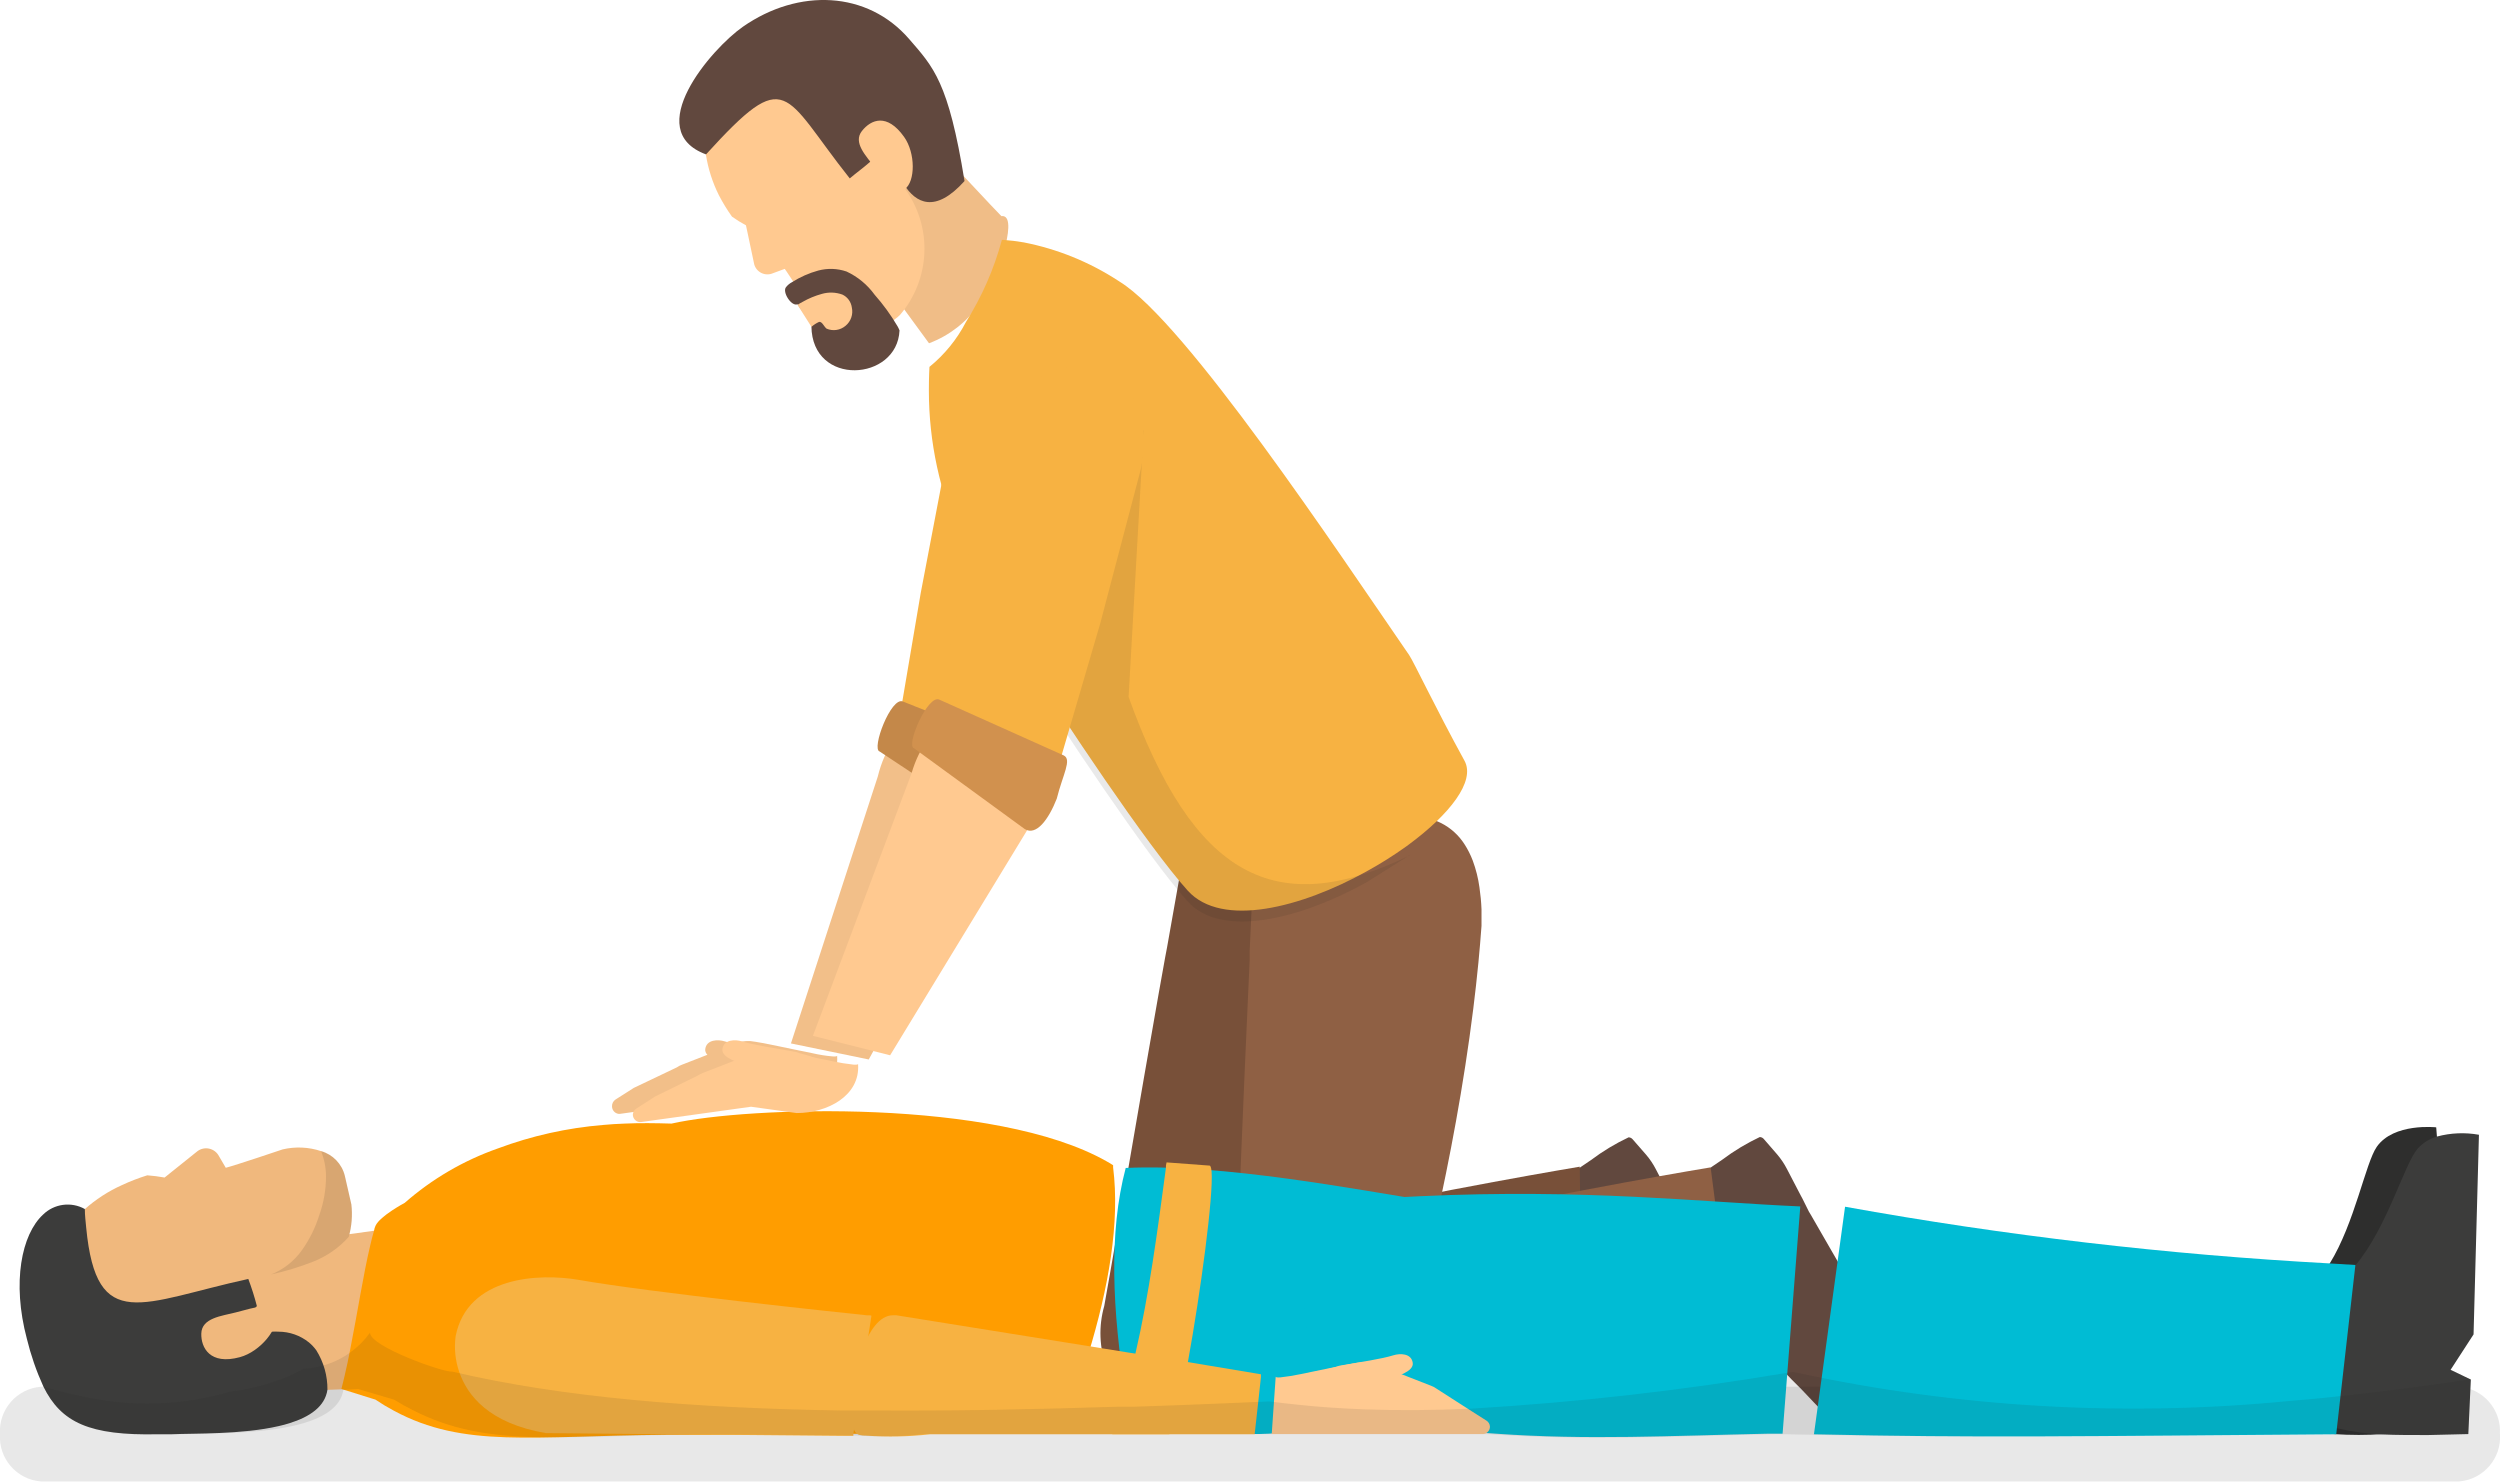
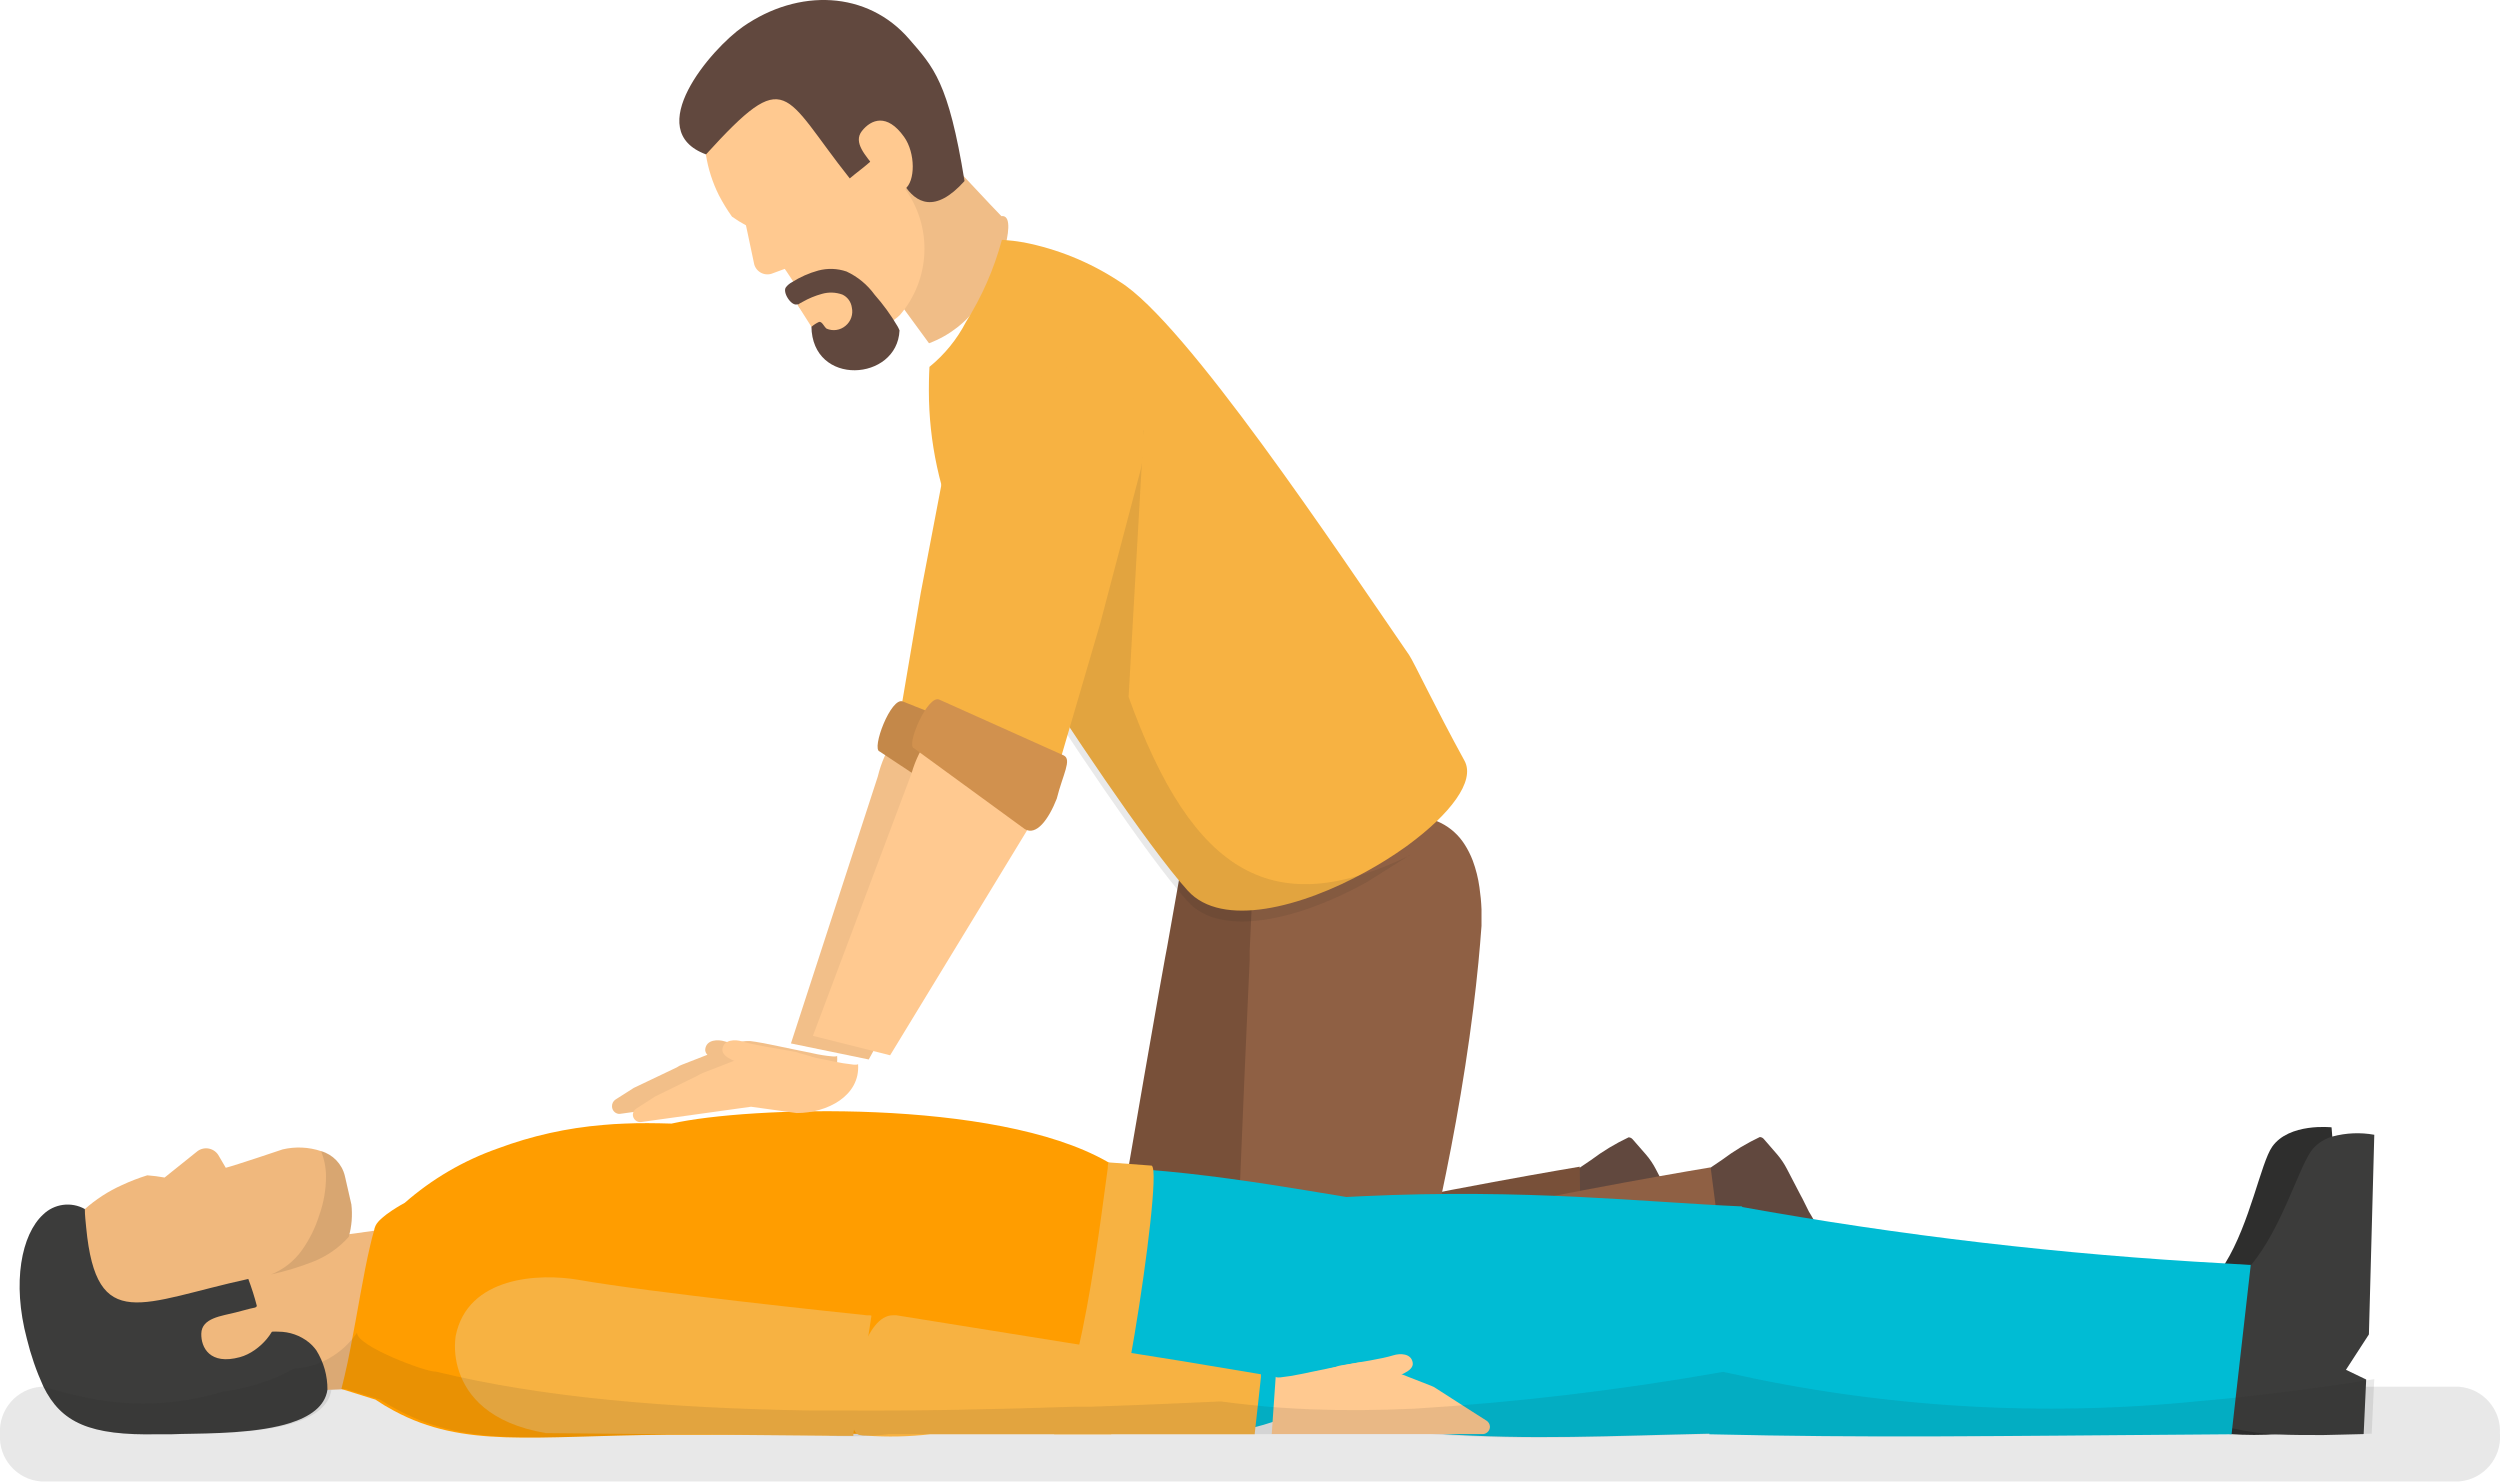
<svg xmlns="http://www.w3.org/2000/svg" width="215" height="127.404" viewBox="0 0 215 127.404">
  <g id="Capa_2" data-name="Capa 2" transform="translate(-26.734 -91.937)">
    <g id="Grupo_75375" data-name="Grupo 75375" transform="translate(26.734 91.937)">
      <path id="Trazado_162571" data-name="Trazado 162571" d="M100.939,212.012c.117-.836,1.112-.836,1.673-.661,1,.309,2.751.569,4.658.912.418.167.836.226,1.229.368a8.761,8.761,0,0,1,1.154.485c.293.36.485.661.836,1.137a23.634,23.634,0,0,1-7.527-.836C102.378,213.183,100.839,212.774,100.939,212.012Z" transform="translate(-40.288 -121.794)" fill="#f2bf89" />
      <path id="Trazado_162572" data-name="Trazado 162572" d="M91.7,216.8h0a.652.652,0,0,0,.569.644h.109l9.475-1.321,3.931.544c2.659,0,5.461-1.505,5.277-4.182v-.05c0,.067-.142.084-.4.067a12.69,12.69,0,0,1-1.765-.284c-1.806-.351-4.257-.92-5.319-1.037h-.251a2.292,2.292,0,0,0-.778.151l-1.731.677-.736.284-2.358.92a1.931,1.931,0,0,0-.452.234l-3.7,1.765-1.572,1a.677.677,0,0,0-.3.585Z" transform="translate(-39.067 -121.651)" fill="#f2bf89" />
      <g id="Grupo_75371" data-name="Grupo 75371" transform="translate(58.422)">
        <g id="Grupo_75368" data-name="Grupo 75368" transform="translate(9.599 31.193)">
          <path id="Trazado_162573" data-name="Trazado 162573" d="M114.128,184.8c2.409-9.843,15.054-5.67,10.663,3.512L113.35,209.13l-6.69-1.38Z" transform="translate(-106.66 -149.208)" fill="#f2bf89" />
          <path id="Trazado_162574" data-name="Trazado 162574" d="M134.521,151.93l-2.91,13.381-3.471,14.083-10.42-4.976,1.907-11.24,2.593-13.582C123.909,140.682,136.353,141.176,134.521,151.93Z" transform="translate(-108.47 -143.349)" fill="#f7b242" />
          <path id="Trazado_162575" data-name="Trazado 162575" d="M125.53,188.98c1.012.585,2.024-.953,2.634-2.726.435-2.091,1.171-3.42.46-3.73l-10.872-4.34c-1.02-.46-2.751,4.115-2,4.3Z" transform="translate(-108.118 -149.046)" fill="#c48849" />
        </g>
        <path id="Trazado_162576" data-name="Trazado 162576" d="M186.492,225.562l-2.166,7.36.786,1.673a4.759,4.759,0,0,1,1.33,0l.426.059a12.035,12.035,0,0,1,3.73,1.673c.895.527,2.024,2.124,3.446,3.554l.836.836c1.522,1.581,2.668,2.952,3.872,3.345.987.493,2.141-.217,3.68-.836a.544.544,0,0,0,.41-.527,20,20,0,0,0-2.459-8.856l-1.338-2.292-1.564-2.7-1.815-3.153-.159-.276-.56-1.112-.184-.284-1.171-2.25a6.54,6.54,0,0,0-.836-1.246l-1.154-1.321a.477.477,0,0,0-.351-.176,18.69,18.69,0,0,0-3.228,1.949,40.417,40.417,0,0,0-3.4,2.509h0c-.176.151-.585.836-1.263,1.547-.46.493,4.182.05,3.479.418A2.647,2.647,0,0,1,186.492,225.562Z" transform="translate(-109.611 -121.223)" fill="#61483e" />
        <path id="Trazado_162577" data-name="Trazado 162577" d="M139.016,233.713a8.649,8.649,0,0,0,.519,1.129v.067a6.816,6.816,0,0,0,.912,1.313c.05.05.092.109.142.167a8.012,8.012,0,0,0,3.621,2.317c4.023,1.38,6.883-.669,8.363-4.5.109-.284.209-.577.3-.886s2-4.516,4.274-10.738h0c1.79-4.926,3.847-11.123,5.536-17.688.335-1.254.644-2.509.945-3.822.234-1.029.46-2.074.669-3.111.075-.493.134-.953.176-1.4h0a16.557,16.557,0,0,0,.067-1.89,11.048,11.048,0,0,0-.268-2.367,7.846,7.846,0,0,0-.535-1.5,5.085,5.085,0,0,0-1.748-2.049c-5.219-3.529-16.726,2.9-16.726,2.9-.393,2.2-.744,4.182-1.045,5.9-.059.293-.109.577-.159.836-.209,1.162-.393,2.233-.577,3.22-2.049,11.641-2.057,11.951-4.182,24.061-.151.836-.309,1.756-.485,2.735a8.564,8.564,0,0,0,.2,5.311Z" transform="translate(-102.271 -116.093)" fill="#785039" />
        <path id="Trazado_162578" data-name="Trazado 162578" d="M140.629,241.109a.192.192,0,0,1,.05.059c.151.176.6.7,1.07,1.179l.159.151a7.266,7.266,0,0,0,.594.519,8.171,8.171,0,0,0,5.8,1.514c20.364-3.588,25.926-3.027,31.328-4.014l.368-4.248.209-2.509-.151-11.708s-11.943,1.99-23.5,4.558h0c-7.033,1.556-12.954,3.278-14.585,4.826-.042.042-.318,1.84-.611,3.864C140.98,238,140.579,241.034,140.629,241.109Z" transform="translate(-102.621 -121.717)" fill="#785039" />
        <path id="Trazado_162579" data-name="Trazado 162579" d="M199.948,225.557l-2.166,7.36.794,1.673a4.7,4.7,0,0,1,1.321,0l.427.059a11.993,11.993,0,0,1,3.738,1.673c.895.527,2.024,2.124,3.437,3.554.293.284.569.569.836.836,1.514,1.581,2.668,2.952,3.872,3.345.987.493,2.133-.217,3.671-.836a.552.552,0,0,0,.418-.527,20.071,20.071,0,0,0-2.467-8.857l-1.321-2.291-1.564-2.7-1.815-3.153c-.059-.1-.109-.192-.167-.276l-.552-1.112-.167-.309-1.171-2.25a6.581,6.581,0,0,0-.836-1.246l-1.146-1.321a.477.477,0,0,0-.351-.176,18.693,18.693,0,0,0-3.228,1.949,40.423,40.423,0,0,0-3.4,2.509h0c-.176.151-.585.836-1.263,1.547-.468.493,4.182.05,3.479.418A2.752,2.752,0,0,1,199.948,225.557Z" transform="translate(-111.819 -121.218)" fill="#61483e" />
        <path id="Trazado_162580" data-name="Trazado 162580" d="M152.976,234.145a9.065,9.065,0,0,0,.661,1.062l.05.059a6.857,6.857,0,0,0,1.07,1.179l.159.151a8.062,8.062,0,0,0,3.9,1.832c4.182.836,6.732-1.547,7.711-5.545.075-.293.142-.6.192-.912s1.4-4.742,2.852-11.2h0c1.137-5.118,2.375-11.524,3.211-18.248.159-1.3.309-2.6.435-3.914.1-1.054.192-2.116.268-3.17v-1.422h0a17.561,17.561,0,0,0-.176-1.882,10.947,10.947,0,0,0-.577-2.308,7.527,7.527,0,0,0-.719-1.422,5.143,5.143,0,0,0-1.99-1.8c-5.645-2.835-16.2,5.018-16.2,5.018-.1,2.225-.2,4.182-.276,5.971v.836c-.059,1.179-.1,2.266-.151,3.27-.535,11.8-.5,12.118-1.054,24.4,0,.836-.075,1.79-.117,2.777a8.413,8.413,0,0,0,.753,5.269Z" transform="translate(-104.497 -115.815)" fill="#8f6044" />
        <path id="Trazado_162581" data-name="Trazado 162581" d="M153.939,241.121l.05.059c.151.176.6.7,1.07,1.179l.159.151a6.091,6.091,0,0,0,.594.519,8.146,8.146,0,0,0,5.8,1.514c20.364-3.588,28.769-3.7,34.18-4.683l-2.3-17.738s-12.068,1.99-23.609,4.558h0c-7.042,1.556-12.954,3.278-14.585,4.826-.042.042-.318,1.84-.61,3.864C154.29,238.01,153.889,241.046,153.939,241.121Z" transform="translate(-104.8 -121.728)" fill="#8f6044" />
        <path id="Trazado_162582" data-name="Trazado 162582" d="M123.455,138.158a9.132,9.132,0,0,1-4.3,3.345l-8.706-11.9c.778-.535,4.541-4.29,7.3-7.142l6.69,7.125.945.987a.426.426,0,0,1,.176,0C126.8,130.806,125.019,136.159,123.455,138.158Z" transform="translate(-97.682 -111.982)" fill="#f0bd87" />
        <g id="Grupo_75369" data-name="Grupo 75369">
          <path id="Trazado_162583" data-name="Trazado 162583" d="M118.875,123.535c.836,1.455-2.35,1.673-3.722,2.777a.72.72,0,0,1-.117.109,8.751,8.751,0,0,1-.452,10.822c-.075.059-.134.125-.209.192l-1.857,1.447c-1.781,1.346-4.081-.067-5.219-1.539l-.293-.46-1.2-1.89h0c-.376-.594-.744-1.154-.97-1.489l-.159-.226-1.02.376a1.179,1.179,0,0,1-1.606-.769l-.577-2.735-.134-.619a11.229,11.229,0,0,1-1.2-.744,15.255,15.255,0,0,1-1.129-1.848,11.926,11.926,0,0,1-1.112-3.471,9.3,9.3,0,0,1,3.638-8.882c1.547-1.112,3.5-2.685,5.854-3.153l.5-.084c2.509-.318,5.461.753,8.79,5.068C117.938,118.492,117.9,121.921,118.875,123.535Z" transform="translate(-95.611 -110.155)" fill="#ffc990" />
          <path id="Trazado_162584" data-name="Trazado 162584" d="M119.709,125.5c-5.06,5.637-6.64-3.663-6.64-3.663s-1.413,1.037-1.464,2c-.7.611-1.179.937-1.765,1.438-5.8-7.3-5.3-9.827-12.361-2.066-5.587-2.057.427-9.057,3.161-10.972,4.8-3.345,10.722-3.1,14.309,1.054C117.033,115.7,118.329,116.955,119.709,125.5Z" transform="translate(-95.182 -109.931)" fill="#61483e" />
          <path id="Trazado_162585" data-name="Trazado 162585" d="M117.529,123.727c1,1.4.978,3.847.067,4.5s-1.622-.552-2.643-1.932c-.669-.92-1.84-2.066-1.045-3.069S116.066,121.678,117.529,123.727Z" transform="translate(-98.204 -111.961)" fill="#ffc990" />
        </g>
        <path id="Trazado_162586" data-name="Trazado 162586" d="M162.13,184.113l-.226.167a33.99,33.99,0,0,1-3.4,2.141c-5.628,3.128-12.461,4.892-15.388,1.673-3.479-3.83-11.031-15.246-13.607-19.352a81.072,81.072,0,0,1-5.854-10.772h0a.393.393,0,0,1-.042-.084,31.01,31.01,0,0,1-2.768-12.812c0-1.263.05-2.032.05-2.032h0a12.211,12.211,0,0,0,3.136-3.855,25.925,25.925,0,0,0,3.094-7.067h.109a17.03,17.03,0,0,1,1.781.217,22.982,22.982,0,0,1,8.1,3.287l.142.092c5.679,3.5,18.692,23.107,24.889,32.106.41.6,2.233,4.483,4.767,9.1C167.867,178.686,165.626,181.529,162.13,184.113Z" transform="translate(-99.384 -111.49)" fill="#f7b242" />
        <path id="Trazado_162587" data-name="Trazado 162587" d="M115.9,141.286c-.192,4.382-7.527,4.876-7.577-.36,0-.544-.753-1.2-1.2-1.89h0c-.519.226-1.355-1.087-.97-1.489a1.589,1.589,0,0,1,.5-.41,8.363,8.363,0,0,1,2.258-1,4.182,4.182,0,0,1,2.434.084,6.214,6.214,0,0,1,2.409,1.99,17.469,17.469,0,0,1,1.974,2.718A2.747,2.747,0,0,1,115.9,141.286Z" transform="translate(-96.963 -112.87)" fill="#61483e" />
        <path id="Trazado_162588" data-name="Trazado 162588" d="M112.007,139.649a1.589,1.589,0,0,1-.544,1.581,1.564,1.564,0,0,1-1.622.243c-.226-.159-.376-.619-.644-.585a2.592,2.592,0,0,0-.661.427l-1.2-1.89h0a4.383,4.383,0,0,1,.427-.251,7.142,7.142,0,0,1,1.673-.694,2.86,2.86,0,0,1,1.756.059A1.438,1.438,0,0,1,112.007,139.649Z" transform="translate(-97.172 -113.207)" fill="#ffc990" />
        <path id="Trazado_162589" data-name="Trazado 162589" d="M163.968,187.061l-.368.243-3.4,2.141c-5.628,3.128-12.461,4.892-15.388,1.673-3.479-3.83-11.031-15.246-13.607-19.352l3.17-17.32,6.64-3.855-1.3,22.923c5.578,15.514,12.612,19.235,24.111,13.665Z" transform="translate(-101.08 -113.579)" fill="#1d1d1b" opacity="0.1" />
        <g id="Grupo_75370" data-name="Grupo 75370" transform="translate(11.489 31.531)">
          <path id="Trazado_162590" data-name="Trazado 162590" d="M117.392,184.553c2.827-9.735,15.246-5.018,10.5,3.964L115.56,208.773l-6.64-1.673Z" transform="translate(-108.92 -149.549)" fill="#ffc990" />
          <path id="Trazado_162591" data-name="Trazado 162591" d="M139.165,152.565l-3.487,13.256L131.6,179.745l-10.195-5.419,2.383-11.131,3.178-13.456C129.054,140.865,141.44,141.9,139.165,152.565Z" transform="translate(-110.964 -143.754)" fill="#f7b242" />
          <path id="Trazado_162592" data-name="Trazado 162592" d="M128.8,189.115c1,.627,2.066-.836,2.76-2.609.519-2.074,1.313-3.345.611-3.713l-10.7-4.8c-1-.5-2.927,4-2.183,4.182Z" transform="translate(-110.59 -149.352)" fill="#d1914e" />
        </g>
      </g>
      <path id="Trazado_162593" data-name="Trazado 162593" d="M247.33,248.753a3.834,3.834,0,0,1-3.527,4.073H35.857a3.828,3.828,0,0,1-3.527-4.073h0a3.835,3.835,0,0,1,3.527-4.073H243.794a3.823,3.823,0,0,1,3.527,4.073Z" transform="translate(-32.33 -125.421)" fill="#131313" opacity="0.1" />
      <g id="Grupo_75374" data-name="Grupo 75374" transform="translate(1.687 95.564)">
-         <path id="Trazado_162594" data-name="Trazado 162594" d="M268.857,243.7l-3.454.426c-.962.109-1.865.192-2.676.251a29.841,29.841,0,0,1-4.24,0c-1.422-.117-2.191-.36-2.292-.585a9.426,9.426,0,0,1-.644-2.291c-.527-3.245-.059-7.987,2.25-11.324l.309-.468c2.149-3.471,3.078-8.647,4.048-10.036,1.455-2.082,5.11-1.673,5.11-1.673l.059.761,1.154,16.4-1.673,3.211,1.806.636v.895Z" transform="translate(-59.441 -216.613)" fill="#2e2e2d" />
-         <path id="Trazado_162595" data-name="Trazado 162595" d="M163.264,241.59c-6.122,4.918-16.86,4.29-22.137.084-1.162-7.268-1.464-13.966,0-19.5,8.279-.4,20,1.89,26.21,2.86Z" transform="translate(-46.003 -217.293)" fill="#00bcd4" />
-         <path id="Trazado_162596" data-name="Trazado 162596" d="M270.795,235.914l-1.974,3.044,1.74.836-.217,4.692-3.479.084c-1.447,0-2.726,0-3.822-.05a21.742,21.742,0,0,1-4-.535c-.836-.209-1.254-.435-1.321-.611a8.775,8.775,0,0,1-.376-1.848c-.335-3.3.535-8.288,3.287-11.549s4.182-8.681,5.352-10.036a3.554,3.554,0,0,1,1.673-1.045,8.238,8.238,0,0,1,3.6-.151Z" transform="translate(-59.756 -216.719)" fill="#3c3c3b" />
+         <path id="Trazado_162594" data-name="Trazado 162594" d="M268.857,243.7l-3.454.426c-.962.109-1.865.192-2.676.251a29.841,29.841,0,0,1-4.24,0c-1.422-.117-2.191-.36-2.292-.585a9.426,9.426,0,0,1-.644-2.291c-.527-3.245-.059-7.987,2.25-11.324l.309-.468c2.149-3.471,3.078-8.647,4.048-10.036,1.455-2.082,5.11-1.673,5.11-1.673l.059.761,1.154,16.4-1.673,3.211,1.806.636v.895Z" transform="translate(-68.441 -216.613)" fill="#2e2e2d" />
+         <path id="Trazado_162595" data-name="Trazado 162595" d="M163.264,241.59c-6.122,4.918-16.86,4.29-22.137.084-1.162-7.268-1.464-13.966,0-19.5,8.279-.4,20,1.89,26.21,2.86Z" transform="translate(-51.003 -217.293)" fill="#00bcd4" />
+         <path id="Trazado_162596" data-name="Trazado 162596" d="M270.795,235.914l-1.974,3.044,1.74.836-.217,4.692-3.479.084c-1.447,0-2.726,0-3.822-.05a21.742,21.742,0,0,1-4-.535c-.836-.209-1.254-.435-1.321-.611a8.775,8.775,0,0,1-.376-1.848c-.335-3.3.535-8.288,3.287-11.549s4.182-8.681,5.352-10.036a3.554,3.554,0,0,1,1.673-1.045,8.238,8.238,0,0,1,3.6-.151Z" transform="translate(-68.756 -216.719)" fill="#3c3c3b" />
        <g id="Grupo_75373" data-name="Grupo 75373" transform="translate(0 3.12)">
          <path id="Trazado_162597" data-name="Trazado 162597" d="M71.993,228.15v13.866l-5.8.184h-.008L65,242.242l-4.867.151-.025-.937v-.192l-.084-3.722-.008-.259-.042-2.149-.125-5.311,3.513-.485,3.513-.485,2.116-.293Z" transform="translate(-38.522 -221.399)" fill="#f0b87d" />
          <g id="Grupo_75372" data-name="Grupo 75372">
            <path id="Trazado_162598" data-name="Trazado 162598" d="M60.717,220.389a2.935,2.935,0,0,1,2.049,2.133l.56,2.45a7.184,7.184,0,0,1-.226,2.793h0a9.258,9.258,0,0,1-6.64,6.69.7.7,0,0,1,0,.125h0c.393,1.806,2.885,4.182,1.2,4.792-1.873.694-4.131,3.538-6.607,4.424-11.332,2.643-12.545-4.491-13.665-8.664a9.9,9.9,0,0,1,2.977-9.718,12.544,12.544,0,0,1,3.245-2.107,17.192,17.192,0,0,1,2.166-.836,14.069,14.069,0,0,1,1.489.192l.519-.418,2.317-1.857a1.246,1.246,0,0,1,1.84.435l.585,1c.753-.184,4.892-1.581,4.892-1.581A6.063,6.063,0,0,1,60.717,220.389Z" transform="translate(-34.797 -220.078)" fill="#f0b87d" />
            <path id="Trazado_162599" data-name="Trazado 162599" d="M60.819,241.881c-.217,1.447-1.522,2.325-3.262,2.869-.3.1-.619.176-.937.251-3.145.728-7.234.611-9.2.7H46.208c-5.854.125-8.288-1-9.818-4.106a23.082,23.082,0,0,1-1.422-4.115c-1.288-4.851-.452-8.957,1.388-10.663a3.027,3.027,0,0,1,3.6-.485h0c0,.577.075,1.112.117,1.606.886,9.2,4.775,6.406,13.941,4.407a22.466,22.466,0,0,1,.736,2.325.72.72,0,0,0-.059.084c-.661.836-2.685,3.027-2.81,3.17a12.076,12.076,0,0,1,3.981-1.045h.176a4.4,4.4,0,0,1,.577,0h0a4.181,4.181,0,0,1,2.609.92h0a3.805,3.805,0,0,1,.636.677A6.264,6.264,0,0,1,60.819,241.881Z" transform="translate(-34.347 -221.039)" fill="#3c3c3b" />
            <path id="Trazado_162600" data-name="Trazado 162600" d="M56.35,240.786c1.765-.477,3.4-2.509,3.078-3.663s-1.673-.636-3.471-.176c-1.162.3-2.9.46-2.927,1.815C53,239.958,53.766,241.489,56.35,240.786Z" transform="translate(-37.405 -222.754)" fill="#f0b87d" />
          </g>
          <path id="Trazado_162601" data-name="Trazado 162601" d="M64.5,220.45a2.935,2.935,0,0,1,2.049,2.133l.56,2.45a7.184,7.184,0,0,1-.226,2.793h0a8.1,8.1,0,0,1-3.019,2.116,24.47,24.47,0,0,1-3.671,1.121,5.971,5.971,0,0,0,2.651-2.074,10.73,10.73,0,0,0,1.505-3.036,9.9,9.9,0,0,0,.577-3.345,5.854,5.854,0,0,0-.427-2.158Z" transform="translate(-38.577 -220.139)" fill="#050504" opacity="0.1" />
        </g>
        <path id="Trazado_162602" data-name="Trazado 162602" d="M131.652,237.308c-.41,1.38-.878,2.768-1.38,4.182a.982.982,0,0,1-.109.309c-.276.744-.552,1.5-.836,2.241h-.669c-2.626,0-10.437,0-19.536.067H107.3l-8.781.067H95.339c-11.457.092-17.353,1.179-23.367-2.057h0a17.729,17.729,0,0,1-1.614-.97l-.41-.125-2.509-.786h0c.192-.744.36-1.5.527-2.258l.226-1.129h0c.644-3.245,1.121-6.414,1.714-8.915.109-.468.217-.912.343-1.33h0a1.372,1.372,0,0,1,.125-.41c.385-.836,2.509-1.965,2.509-1.965a24.4,24.4,0,0,1,8-4.675,33.786,33.786,0,0,1,9.066-2.024c.594-.059,1.213-.092,1.848-.117,1.28-.059,2.626-.042,4.031,0,6.582-1.489,27.849-2.183,37.417,3.245.2.109.376.217.56.335v.192C134.4,225.909,133.425,231.512,131.652,237.308Z" transform="translate(-39.764 -216.348)" fill="#ff9d00" />
        <path id="Trazado_162603" data-name="Trazado 162603" d="M112.109,236.733l-1.263,8.2-.293,1.957v.176h-.987L100,246.978l-15.89-.151c-4.909-.836-6.766-3.253-7.452-5.26a6.691,6.691,0,0,1-.309-3.078c1.02-5.168,7.226-5.419,10.571-4.842,6.113,1.079,22.338,2.793,24.83,3.053h.268Z" transform="translate(-38.851 -219.144)" fill="#f7b242" />
-         <path id="Trazado_162604" data-name="Trazado 162604" d="M200.239,225.929,199.127,240.2l-.41,5.269h-1.154c-8.447.176-15.572.569-23.551,0a105.7,105.7,0,0,1-11.6-1.43c-1.188-.209-2.417-.452-3.68-.711l-.059-.393-.351-2.659L156.4,225.887c3.989-.418,7.686-.694,11.131-.836C181.74,224.39,191.659,225.553,200.239,225.929Z" transform="translate(-47.101 -217.74)" fill="#00bcd4" />
-         <path id="Trazado_162605" data-name="Trazado 162605" d="M252.176,231.179l-1.288,11.34-.3,2.668-.059.552h-.184c-21.819.159-30.634.326-44.734,0h0l.719-5.252,1.957-14.318a337.035,337.035,0,0,0,41.682,4.876Z" transform="translate(-51.299 -217.955)" fill="#00bcd4" />
+         <path id="Trazado_162604" data-name="Trazado 162604" d="M200.239,225.929,199.127,240.2l-.41,5.269h-1.154c-8.447.176-15.572.569-23.551,0a105.7,105.7,0,0,1-11.6-1.43c-1.188-.209-2.417-.452-3.68-.711l-.059-.393-.351-2.659L156.4,225.887c3.989-.418,7.686-.694,11.131-.836C181.74,224.39,191.659,225.553,200.239,225.929Z" transform="translate(-52.101 -217.74)" fill="#00bcd4" />
+         <path id="Trazado_162605" data-name="Trazado 162605" d="M252.176,231.179l-1.288,11.34-.3,2.668-.059.552h-.184c-21.819.159-30.634.326-44.734,0h0l.719-5.252,1.957-14.318a337.035,337.035,0,0,0,41.682,4.876Z" transform="translate(-60.299 -217.955)" fill="#00bcd4" />
        <path id="Trazado_162606" data-name="Trazado 162606" d="M168.5,242.083c-.109-.836-1.1-.836-1.673-.652-1,.309-2.751.569-4.667.9-.41.167-.836.226-1.229.376a9.154,9.154,0,0,0-1.154.477c-.293.368-.477.661-.836,1.137a23.66,23.66,0,0,0,7.527-.836C167.061,243.254,168.608,242.844,168.5,242.083Z" transform="translate(-48.691 -220.437)" fill="#ffc990" />
        <path id="Trazado_162607" data-name="Trazado 162607" d="M174.467,247.693h0a.644.644,0,0,1-.569.644H155.7l.192-2.777.151-2.166c0,.067.151.084.4.067a17.8,17.8,0,0,0,1.765-.284c1.806-.36,4.265-.92,5.319-1.037h.251a2.04,2.04,0,0,1,.778.151l1.74.677.728.284,2.358.92a1.783,1.783,0,0,1,.452.234l2.76,1.773,1.572,1A.636.636,0,0,1,174.467,247.693Z" transform="translate(-48.019 -220.57)" fill="#ffc990" />
-         <path id="Trazado_162608" data-name="Trazado 162608" d="M147.085,238.721c-.259,1.43-.519,2.726-.753,3.763-.142.6-.276,1.129-.393,1.53-.192.619-.36.978-.485.978H140.57a.653.653,0,0,0,.042-.117q.393-1.079.728-2.208c.084-.268.167-.527.234-.794.376-1.254.7-2.551,1-3.872,1.162-5.018,1.882-10.454,2.609-15.89a1.473,1.473,0,0,1,.059-.5l3.7.276c.084,0,.134.176.167.477C149.293,224.395,148.172,232.758,147.085,238.721Z" transform="translate(-46.603 -217.209)" fill="#f7b242" />
+         <path id="Trazado_162608" data-name="Trazado 162608" d="M147.085,238.721c-.259,1.43-.519,2.726-.753,3.763-.142.6-.276,1.129-.393,1.53-.192.619-.36.978-.485.978H140.57a.653.653,0,0,0,.042-.117q.393-1.079.728-2.208c.084-.268.167-.527.234-.794.376-1.254.7-2.551,1-3.872,1.162-5.018,1.882-10.454,2.609-15.89a1.473,1.473,0,0,1,.059-.5l3.7.276c.084,0,.134.176.167.477C149.293,224.395,148.172,232.758,147.085,238.721Z" transform="translate(-51.603 -217.209)" fill="#f7b242" />
        <path id="Trazado_162609" data-name="Trazado 162609" d="M149.719,242.408v.243l-.226,2.082-.309,2.785v.05H121.268a29.563,29.563,0,0,1-5.486.117h0a2.02,2.02,0,0,1-.585-.059.536.536,0,0,1-.2-.084c-.351-.243-.535-1.012-.535-2.007,0-3,1.355-8.179,3.588-8.2h.318l18.031,2.894,1.915.309,1.054.167,3.454.552Z" transform="translate(-42.965 -219.784)" fill="#f7b242" />
      </g>
-       <path id="Trazado_162610" data-name="Trazado 162610" d="M245.551,243.118l-.23,4.692-3.674.084c-1.528,0-2.879,0-4.036-.05a33.271,33.271,0,0,1-4.478,0c-23.043.159-32.351.326-47.242,0h0c-8.92.184-16.436.577-24.871,0H112.577a34.006,34.006,0,0,1-5.8.125h0l-10.095-.092H93.323c-12.1.092-18.326,1.179-24.677-2.057h0a19,19,0,0,1-1.7-.945l-.433-.125-2.65-.786h0l-1.272.075c-.23,1.447-1.607,2.325-3.444,2.869-.318.1-.654.176-.989.251-3.321.728-7.64.611-9.715.7H47.159c-6.182.125-8.752-1-10.369-4.106q1.623.5,3.294.836h0a25.356,25.356,0,0,0,12.789-.4,19.273,19.273,0,0,0,4.54-1.129,16.19,16.19,0,0,0,1.766-.836,7.467,7.467,0,0,0,5.7-3.1c0,1.2,6.394,3.454,7.066,3.345,9.494,2.233,20.835,3.145,33.394,3.345h2.809c6.73.05,13.8-.092,21.082-.326h1.448l3.824-.134c2.473-.1,4.964-.192,7.481-.309h.344c.813.109,1.643.2,2.473.284,1.766.192,3.639.309,5.538.385h0c2.959.109,6.032.084,9.282-.059a254.191,254.191,0,0,0,27.008-3.061l.609-.1.291.059A137.289,137.289,0,0,0,230,244.991l1.563-.134c.707-.059,1.4-.134,2.111-.209,3.285-.335,6.668-.769,10.183-1.271Z" transform="translate(-33.06 -124.511)" fill="#1d1d1b" opacity="0.1" />
+       <path id="Trazado_162610" data-name="Trazado 162610" d="M237.245,243.118l-.22,4.692-3.528.084c-1.467,0-2.765,0-3.876-.05a30.68,30.68,0,0,1-4.3,0c-22.126.159-31.064.326-45.363,0h0c-8.565.184-15.782.577-23.881,0H109.562a31.361,31.361,0,0,1-5.572.125h0l-9.693-.092H91.074c-11.618.092-17.6,1.179-23.695-2.057h0a18.044,18.044,0,0,1-1.637-.945l-.416-.125-2.544-.786h0l-1.221.075c-.22,1.447-1.543,2.325-3.307,2.869-.305.1-.628.176-.95.251-3.189.728-7.336.611-9.329.7h-1.23c-5.936.125-8.4-1-9.956-4.106a31.955,31.955,0,0,0,3.163.836h0a23.413,23.413,0,0,0,12.28-.4,17.907,17.907,0,0,0,4.359-1.129,15.276,15.276,0,0,0,1.7-.836,7.1,7.1,0,0,0,5.47-3.1c0,1.2,6.14,3.454,6.784,3.345,9.117,2.233,20.006,3.145,32.065,3.345h2.7c6.462.05,13.247-.092,20.243-.326h1.391l3.672-.134c2.375-.1,4.766-.192,7.183-.309h.331c.78.109,1.577.2,2.375.284,1.7.192,3.494.309,5.317.385h0c2.841.109,5.792.084,8.913-.059a234.758,234.758,0,0,0,25.934-3.061l.585-.1.28.059a126.7,126.7,0,0,0,40.783,2.442l1.5-.134c.678-.059,1.348-.134,2.027-.209,3.155-.335,6.4-.769,9.778-1.271Z" transform="translate(-33.06 -124.511)" fill="#1d1d1b" opacity="0.1" />
      <path id="Trazado_162611" data-name="Trazado 162611" d="M102.609,212.012c.117-.836,1.112-.836,1.673-.661,1,.309,2.743.569,4.658.912.418.167.836.226,1.229.368a8.756,8.756,0,0,1,1.154.485c.293.36.485.661.836,1.137a23.694,23.694,0,0,1-7.527-.836C104.048,213.183,102.509,212.774,102.609,212.012Z" transform="translate(-40.482 -121.794)" fill="#ffc990" />
      <path id="Trazado_162612" data-name="Trazado 162612" d="M93.72,217.6h0a.652.652,0,0,0,.569.644H94.4l9.484-1.321,3.922.544c2.659,0,5.469-1.5,5.285-4.182v-.05c0,.067-.142.084-.393.067a17.881,17.881,0,0,1-1.773-.284c-1.806-.351-4.257-.92-5.319-1.037h-.251a2.291,2.291,0,0,0-.778.151l-1.731.677-.728.284-2.367.92a2.886,2.886,0,0,0-.452.234l-3.671,1.8-1.572,1.012A.652.652,0,0,0,93.72,217.6Z" transform="translate(-39.296 -121.744)" fill="#ffc990" />
    </g>
  </g>
</svg>
